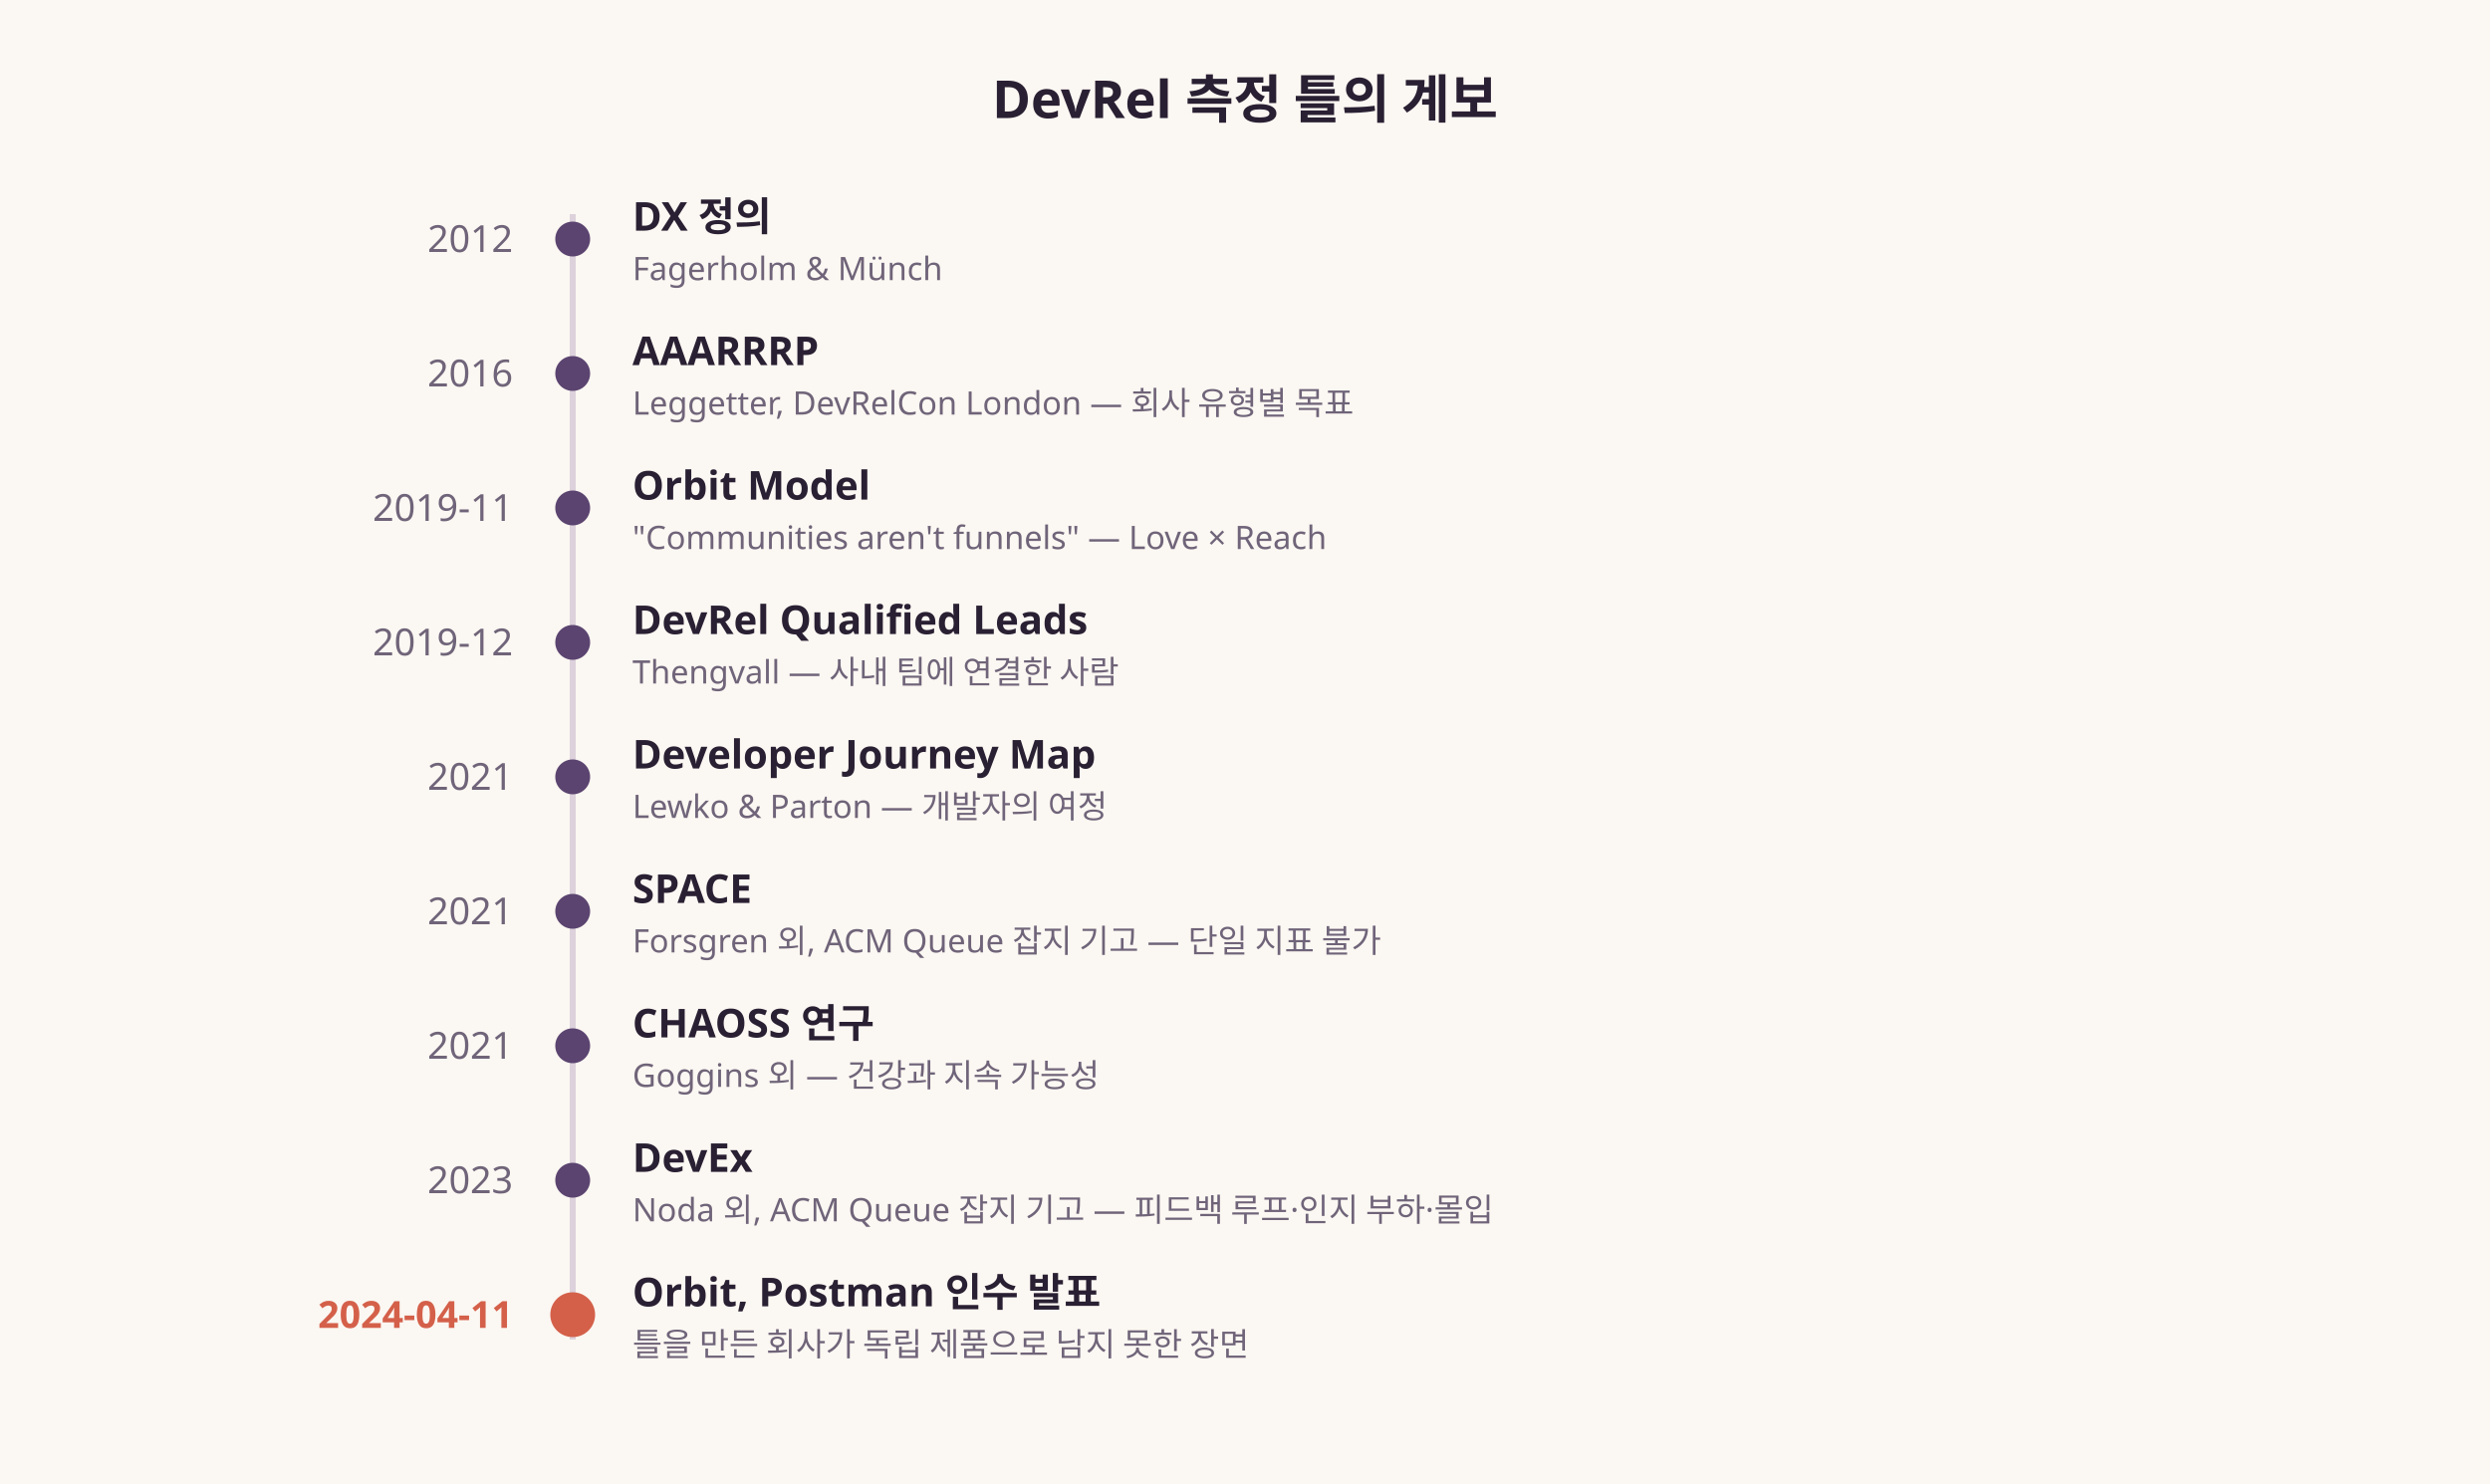
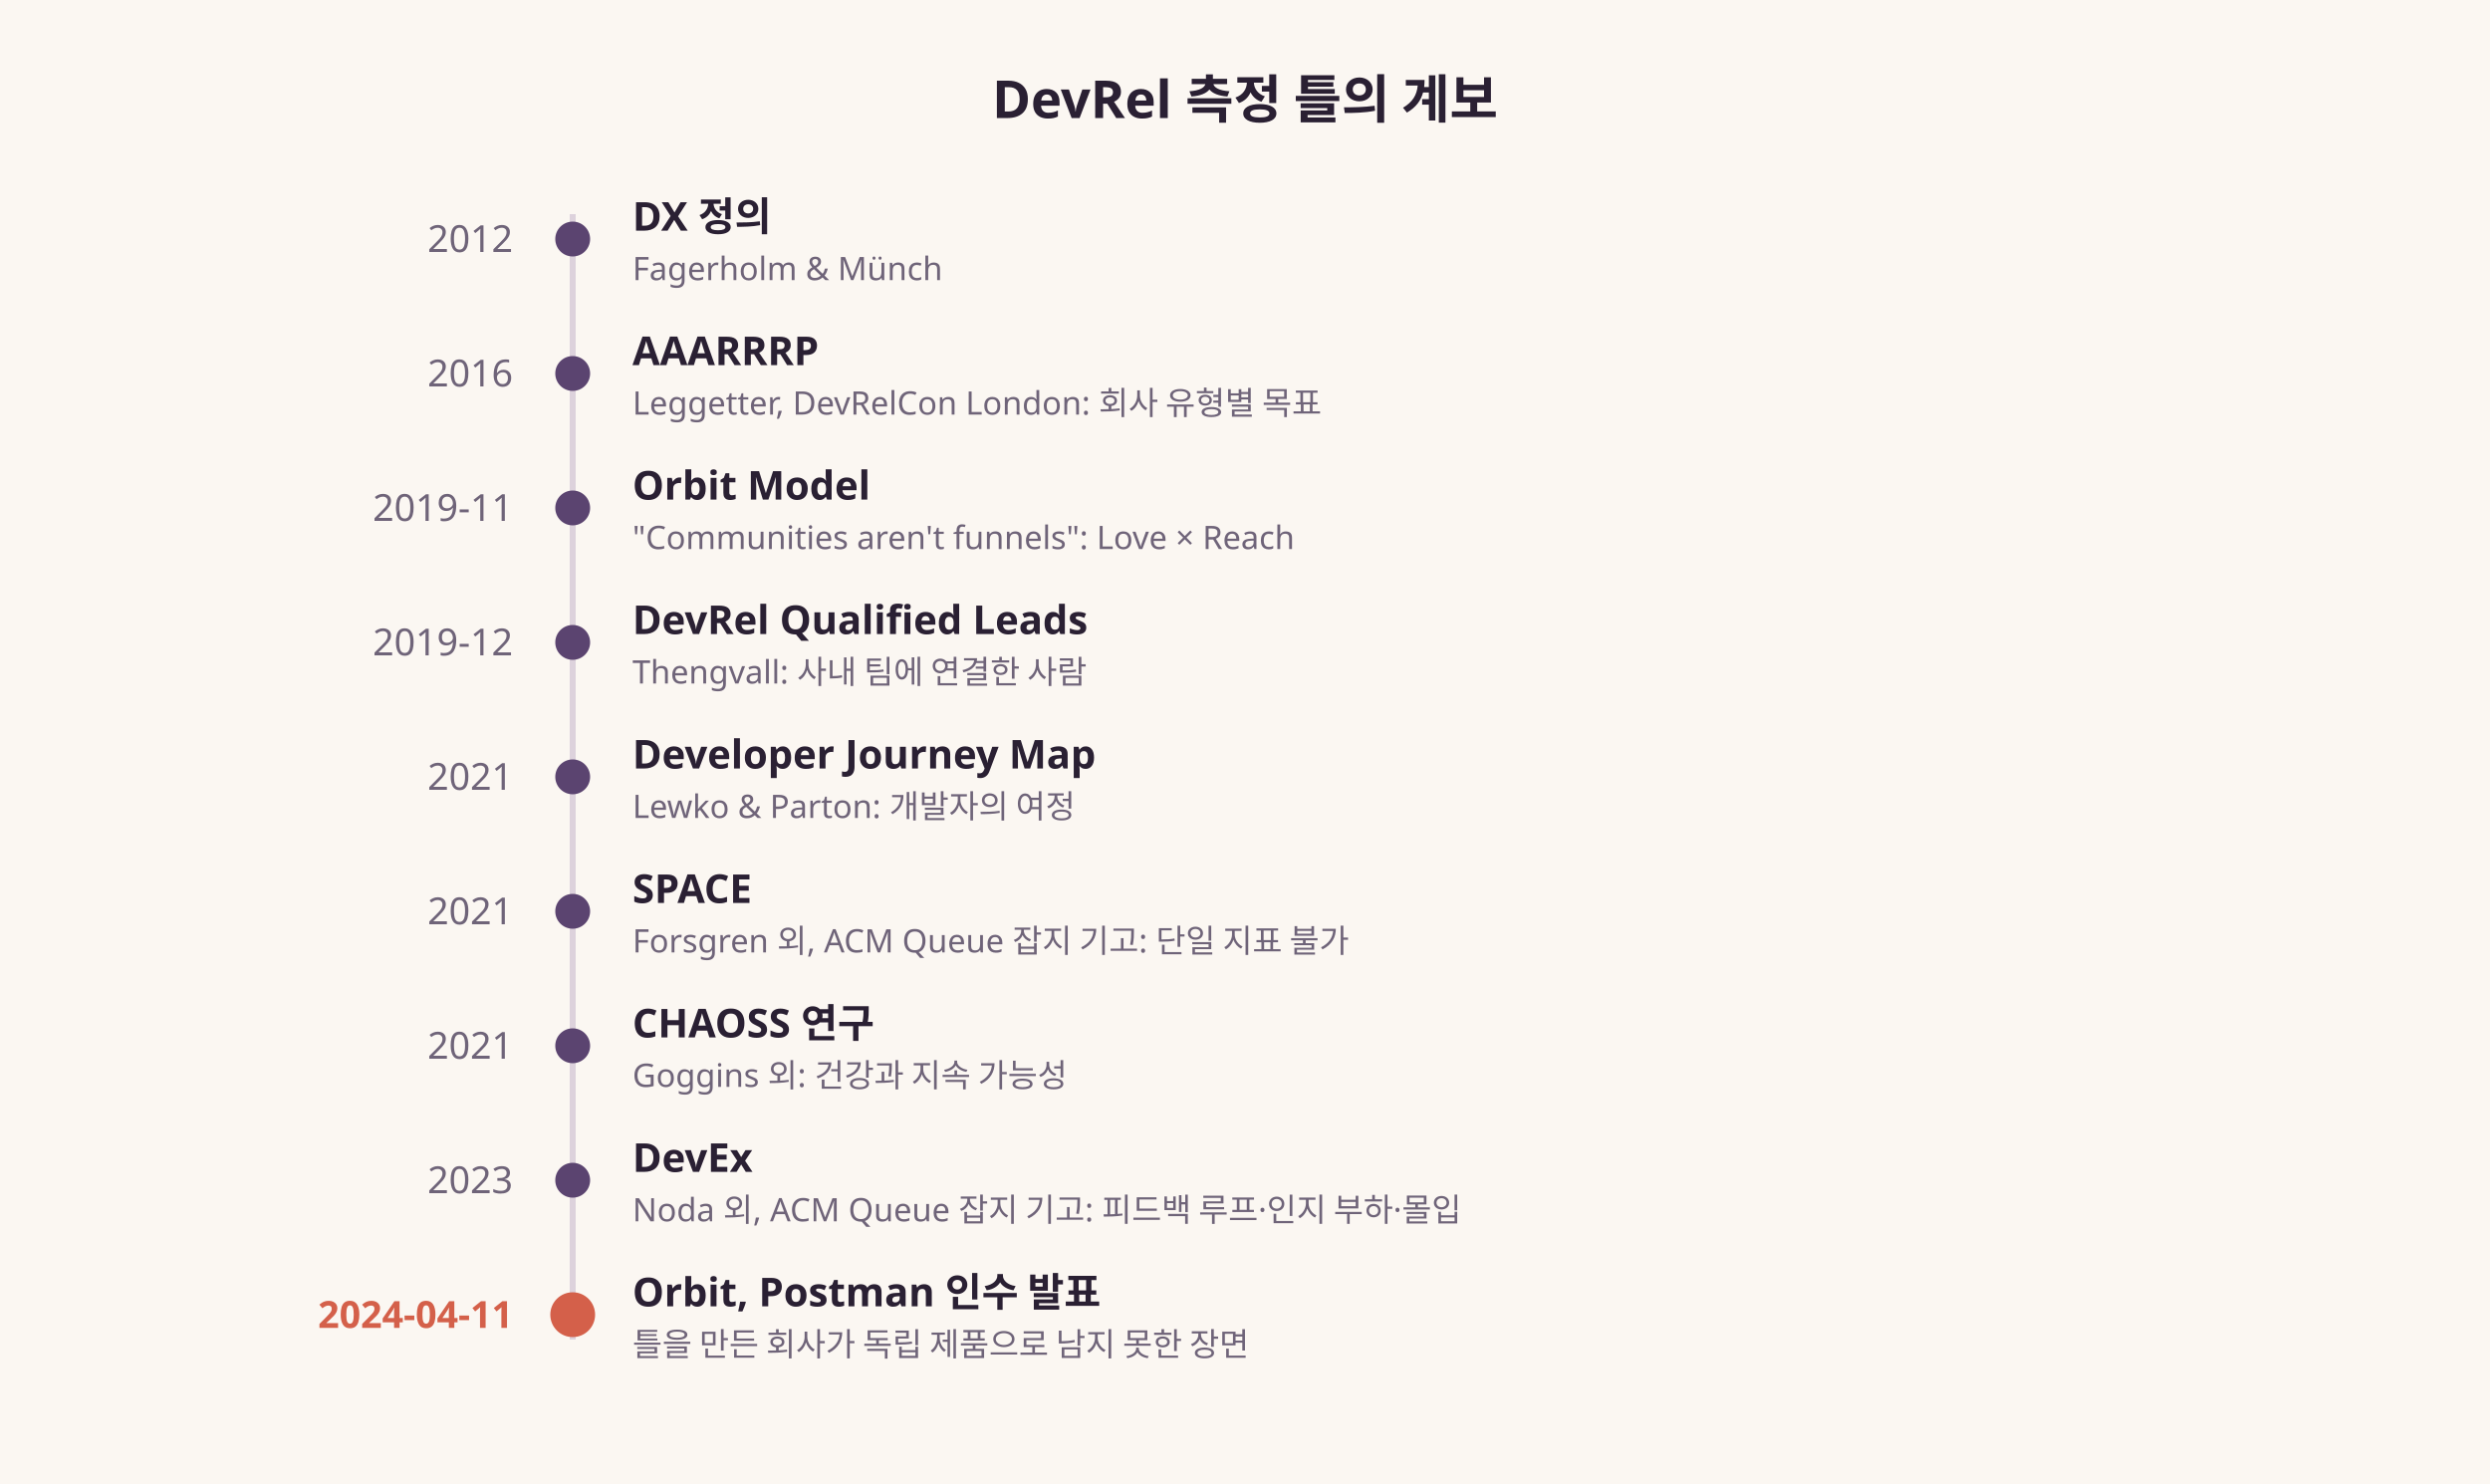
<svg xmlns="http://www.w3.org/2000/svg" viewBox="0 0 1000 596" role="img" aria-label="DevRel 측정 틀의 계보" font-family="Pretendard,'Apple SD Gothic Neo','Noto Sans KR',sans-serif">
  <defs>
    <marker id="mi" viewBox="0 0 10 10" refX="9" refY="5" markerWidth="7" markerHeight="7" orient="auto-start-reverse">
      <path d="M0,0L10,5L0,10z" fill="#2a2033" />
    </marker>
    <marker id="mc" viewBox="0 0 10 10" refX="9" refY="5" markerWidth="8" markerHeight="8" orient="auto-start-reverse">
      <path d="M0,0L10,5L0,10z" fill="#d4604a" />
    </marker>
  </defs>
  <rect width="1000" height="596" fill="#fbf7f2" />
  <text fill="#2a2033" font-size="21" font-weight="700" text-anchor="middle" dominant-baseline="middle">
    <tspan x="500.0" y="40.0">DevRel 측정 틀의 계보</tspan>
  </text>
  <line x1="230" y1="86" x2="230" y2="538" stroke="#ddd2dc" stroke-width="2.4" />
  <circle cx="230" cy="96" r="7" fill="#5b4470" />
  <text fill="#6f6479" font-size="15" font-weight="400" text-anchor="end" dominant-baseline="middle">
    <tspan x="206.0" y="96.0">2012</tspan>
  </text>
  <text fill="#2a2033" font-size="16" font-weight="700" text-anchor="start" dominant-baseline="middle">
    <tspan x="254.0" y="87.0">DX 정의</tspan>
  </text>
  <text fill="#6f6479" font-size="13" font-weight="400" text-anchor="start" dominant-baseline="middle">
    <tspan x="254.0" y="108.0">Fagerholm &amp; Münch</tspan>
  </text>
  <circle cx="230" cy="150" r="7" fill="#5b4470" />
  <text fill="#6f6479" font-size="15" font-weight="400" text-anchor="end" dominant-baseline="middle">
    <tspan x="206.0" y="150.0">2016</tspan>
  </text>
  <text fill="#2a2033" font-size="16" font-weight="700" text-anchor="start" dominant-baseline="middle">
    <tspan x="254.0" y="141.0">AAARRRP</tspan>
  </text>
  <text fill="#6f6479" font-size="13" font-weight="400" text-anchor="start" dominant-baseline="middle">
-     <tspan x="254.0" y="162.0">Leggetter, DevRelCon London — 회사 유형별 목표</tspan>
+     <tspan x="254.0" y="162.0">Leggetter, DevRelCon London: 회사 유형별 목표</tspan>
  </text>
  <circle cx="230" cy="204" r="7" fill="#5b4470" />
  <text fill="#6f6479" font-size="15" font-weight="400" text-anchor="end" dominant-baseline="middle">
    <tspan x="206.0" y="204.0">2019-11</tspan>
  </text>
  <text fill="#2a2033" font-size="16" font-weight="700" text-anchor="start" dominant-baseline="middle">
    <tspan x="254.0" y="195.0">Orbit Model</tspan>
  </text>
  <text fill="#6f6479" font-size="13" font-weight="400" text-anchor="start" dominant-baseline="middle">
-     <tspan x="254.0" y="216.0">"Communities aren't funnels" — Love × Reach</tspan>
+     <tspan x="254.0" y="216.0">"Communities aren't funnels": Love × Reach</tspan>
  </text>
  <circle cx="230" cy="258" r="7" fill="#5b4470" />
  <text fill="#6f6479" font-size="15" font-weight="400" text-anchor="end" dominant-baseline="middle">
    <tspan x="206.0" y="258.0">2019-12</tspan>
  </text>
  <text fill="#2a2033" font-size="16" font-weight="700" text-anchor="start" dominant-baseline="middle">
    <tspan x="254.0" y="249.0">DevRel Qualified Leads</tspan>
  </text>
  <text fill="#6f6479" font-size="13" font-weight="400" text-anchor="start" dominant-baseline="middle">
-     <tspan x="254.0" y="270.0">Thengvall — 사내 팀에 연결한 사람</tspan>
+     <tspan x="254.0" y="270.0">Thengvall: 사내 팀에 연결한 사람</tspan>
  </text>
  <circle cx="230" cy="312" r="7" fill="#5b4470" />
  <text fill="#6f6479" font-size="15" font-weight="400" text-anchor="end" dominant-baseline="middle">
    <tspan x="206.0" y="312.0">2021</tspan>
  </text>
  <text fill="#2a2033" font-size="16" font-weight="700" text-anchor="start" dominant-baseline="middle">
    <tspan x="254.0" y="303.0">Developer Journey Map</tspan>
  </text>
  <text fill="#6f6479" font-size="13" font-weight="400" text-anchor="start" dominant-baseline="middle">
-     <tspan x="254.0" y="324.0">Lewko &amp; Parton — 개발자의 여정</tspan>
+     <tspan x="254.0" y="324.0">Lewko &amp; Parton: 개발자의 여정</tspan>
  </text>
  <circle cx="230" cy="366" r="7" fill="#5b4470" />
  <text fill="#6f6479" font-size="15" font-weight="400" text-anchor="end" dominant-baseline="middle">
    <tspan x="206.0" y="366.0">2021</tspan>
  </text>
  <text fill="#2a2033" font-size="16" font-weight="700" text-anchor="start" dominant-baseline="middle">
    <tspan x="254.0" y="357.0">SPACE</tspan>
  </text>
  <text fill="#6f6479" font-size="13" font-weight="400" text-anchor="start" dominant-baseline="middle">
-     <tspan x="254.0" y="378.0">Forsgren 외, ACM Queue 잡지 기고 — 단일 지표 불가</tspan>
+     <tspan x="254.0" y="378.0">Forsgren 외, ACM Queue 잡지 기고: 단일 지표 불가</tspan>
  </text>
  <circle cx="230" cy="420" r="7" fill="#5b4470" />
  <text fill="#6f6479" font-size="15" font-weight="400" text-anchor="end" dominant-baseline="middle">
    <tspan x="206.0" y="420.0">2021</tspan>
  </text>
  <text fill="#2a2033" font-size="16" font-weight="700" text-anchor="start" dominant-baseline="middle">
    <tspan x="254.0" y="411.0">CHAOSS 연구</tspan>
  </text>
  <text fill="#6f6479" font-size="13" font-weight="400" text-anchor="start" dominant-baseline="middle">
-     <tspan x="254.0" y="432.0">Goggins 외 — 건강과 지속 가능성</tspan>
+     <tspan x="254.0" y="432.0">Goggins 외: 건강과 지속 가능성</tspan>
  </text>
  <circle cx="230" cy="474" r="7" fill="#5b4470" />
  <text fill="#6f6479" font-size="15" font-weight="400" text-anchor="end" dominant-baseline="middle">
    <tspan x="206.0" y="474.0">2023</tspan>
  </text>
  <text fill="#2a2033" font-size="16" font-weight="700" text-anchor="start" dominant-baseline="middle">
    <tspan x="254.0" y="465.0">DevEx</tspan>
  </text>
  <text fill="#6f6479" font-size="13" font-weight="400" text-anchor="start" dominant-baseline="middle">
-     <tspan x="254.0" y="486.0">Noda 외, ACM Queue 잡지 기고 — 피드백 루프·인지 부하·몰입</tspan>
+     <tspan x="254.0" y="486.0">Noda 외, ACM Queue 잡지 기고: 피드백 루프·인지 부하·몰입</tspan>
  </text>
  <circle cx="230" cy="528" r="9" fill="#d4604a" />
  <text fill="#d4604a" font-size="15" font-weight="700" text-anchor="end" dominant-baseline="middle">
    <tspan x="206.0" y="528.0">2024-04-11</tspan>
  </text>
  <text fill="#2a2033" font-size="16" font-weight="700" text-anchor="start" dominant-baseline="middle">
    <tspan x="254.0" y="519.0">Orbit, Postman 인수 발표</tspan>
  </text>
  <text fill="#6f6479" font-size="13" font-weight="400" text-anchor="start" dominant-baseline="middle">
    <tspan x="254.0" y="540.0">틀을 만든 회사가 독립 제품으로 남지 못한 장면</tspan>
  </text>
</svg>
